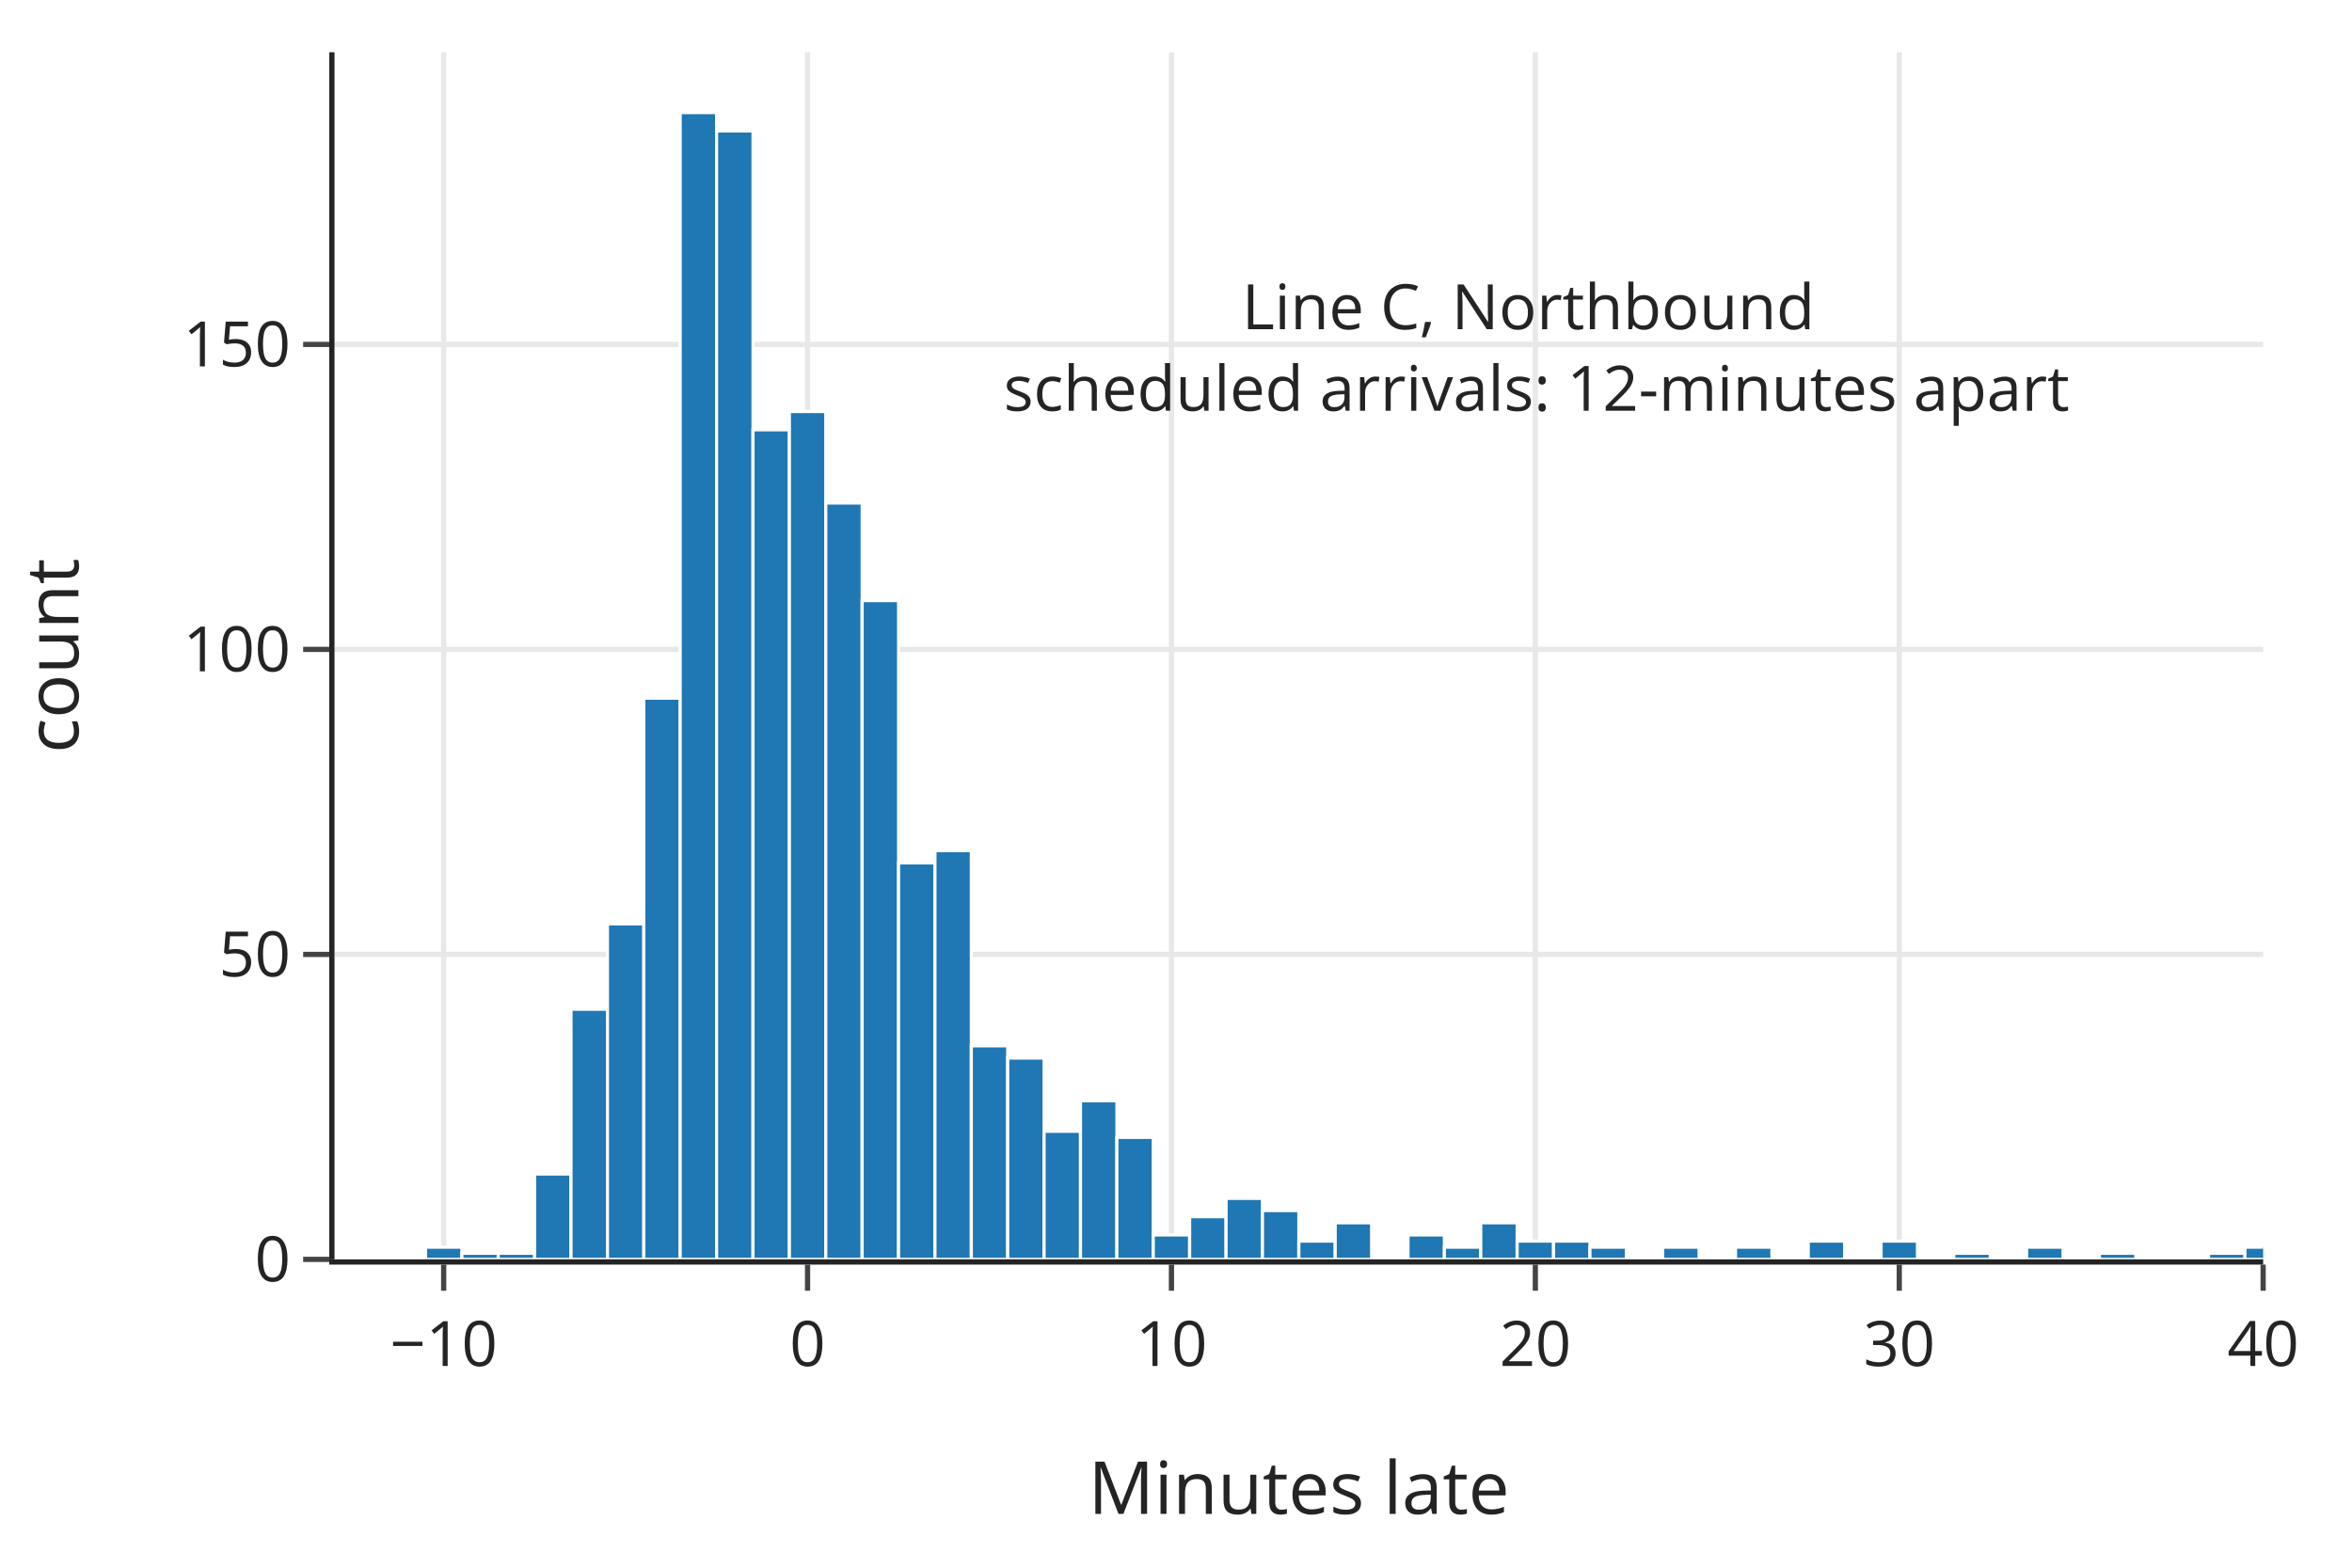
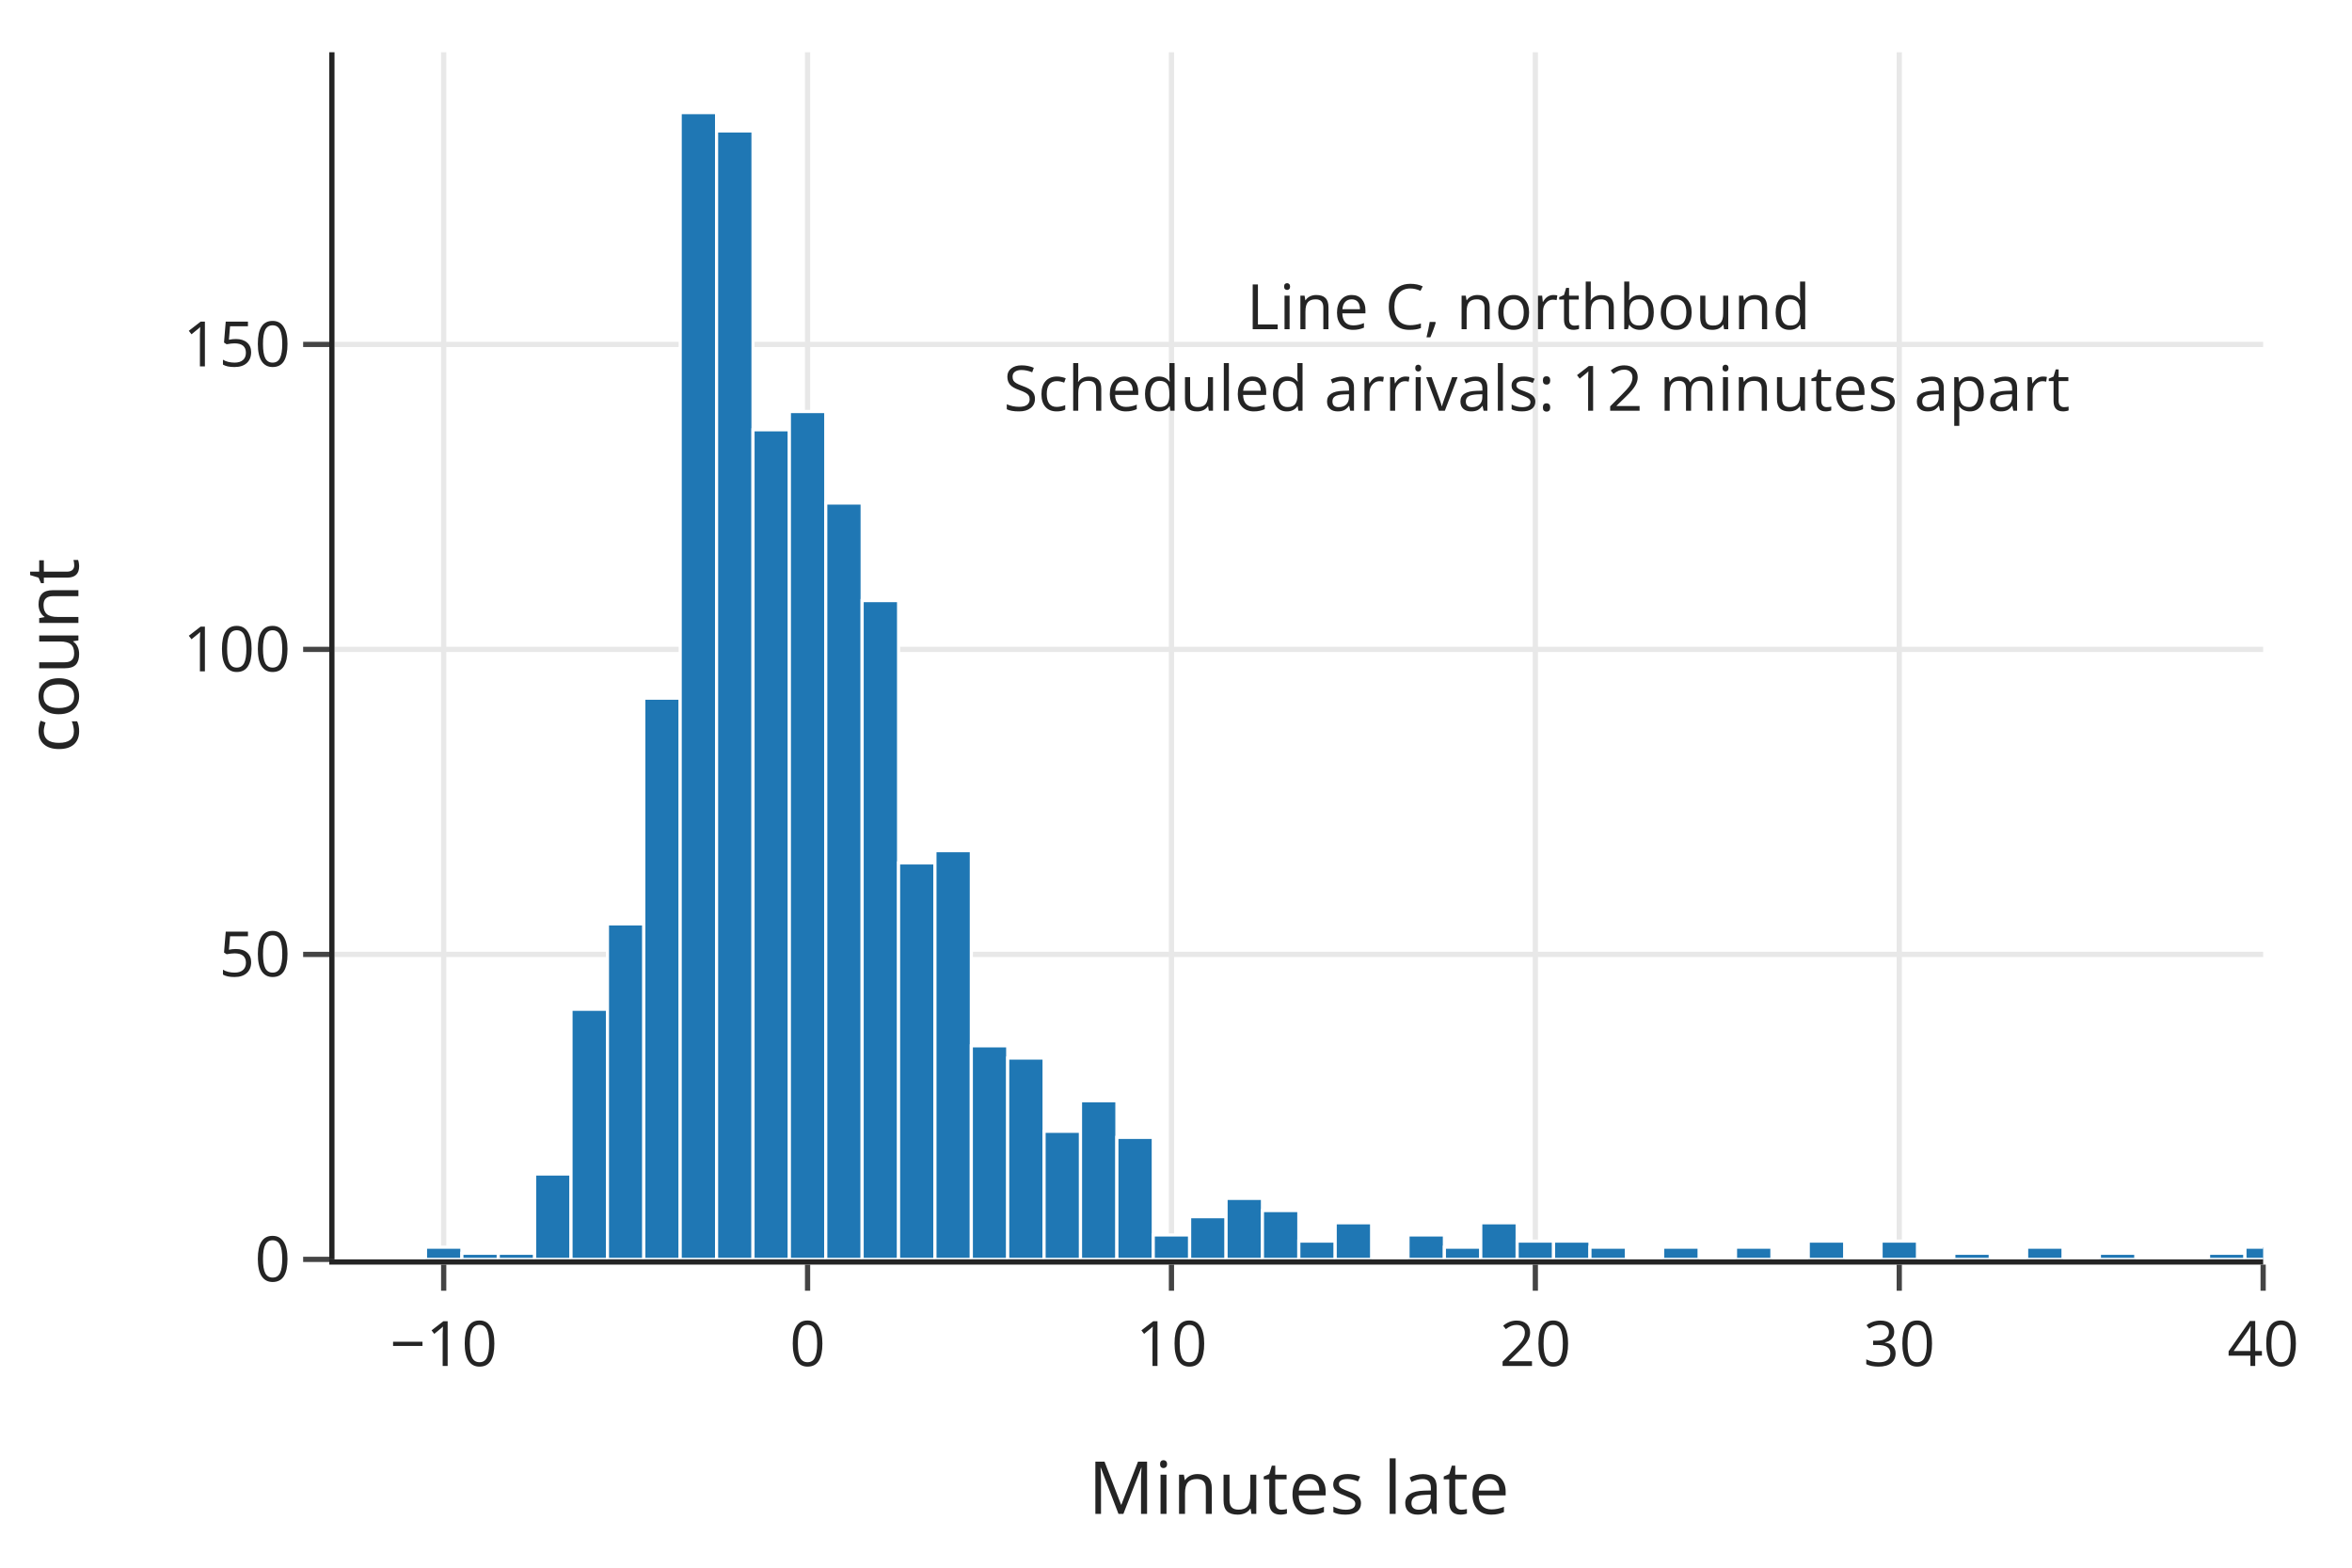
<svg xmlns="http://www.w3.org/2000/svg" class="main-svg" width="450" height="300" style="" viewBox="0 0 450 300">
  <rect x="0" y="0" width="450" height="300" style="fill: rgb(255, 255, 255); fill-opacity: 1;" />
-   <defs id="defs-8a1576">
+   <defs id="defs-f95ec9">
    <g class="clips">
-       <clipPath id="clip8a1576xyplot" class="plotclip">
+       <clipPath id="clipf95ec9xyplot" class="plotclip">
        <rect width="369" height="231" />
      </clipPath>
-       <clipPath class="axesclip" id="clip8a1576x">
+       <clipPath class="axesclip" id="clipf95ec9x">
        <rect x="64" y="0" width="369" height="300" />
      </clipPath>
-       <clipPath class="axesclip" id="clip8a1576y">
+       <clipPath class="axesclip" id="clipf95ec9y">
        <rect x="0" y="10" width="450" height="231" />
      </clipPath>
-       <clipPath class="axesclip" id="clip8a1576xy">
+       <clipPath class="axesclip" id="clipf95ec9xy">
        <rect x="64" y="10" width="369" height="231" />
      </clipPath>
    </g>
    <g class="gradients" />
    <g class="patterns" />
  </defs>
  <g class="bglayer" />
  <g class="layer-below">
    <g class="imagelayer" />
    <g class="shapelayer" />
  </g>
  <g class="cartesianlayer">
    <g class="subplot xy">
      <g class="layer-subplot">
        <g class="shapelayer" />
        <g class="imagelayer" />
      </g>
      <g class="gridlayer">
        <g class="x">
          <path class="xgrid crisp" transform="translate(84.89,0)" d="M0,10v231" style="stroke: rgb(232, 232, 232); stroke-opacity: 1; stroke-width: 1px;" />
          <path class="xgrid crisp" transform="translate(154.51,0)" d="M0,10v231" style="stroke: rgb(232, 232, 232); stroke-opacity: 1; stroke-width: 1px;" />
          <path class="xgrid crisp" transform="translate(224.13,0)" d="M0,10v231" style="stroke: rgb(232, 232, 232); stroke-opacity: 1; stroke-width: 1px;" />
          <path class="xgrid crisp" transform="translate(293.75,0)" d="M0,10v231" style="stroke: rgb(232, 232, 232); stroke-opacity: 1; stroke-width: 1px;" />
          <path class="xgrid crisp" transform="translate(363.38,0)" d="M0,10v231" style="stroke: rgb(232, 232, 232); stroke-opacity: 1; stroke-width: 1px;" />
        </g>
        <g class="y">
          <path class="ygrid crisp" transform="translate(0,182.64)" d="M64,0h369" style="stroke: rgb(232, 232, 232); stroke-opacity: 1; stroke-width: 1px;" />
          <path class="ygrid crisp" transform="translate(0,124.27)" d="M64,0h369" style="stroke: rgb(232, 232, 232); stroke-opacity: 1; stroke-width: 1px;" />
          <path class="ygrid crisp" transform="translate(0,65.91)" d="M64,0h369" style="stroke: rgb(232, 232, 232); stroke-opacity: 1; stroke-width: 1px;" />
        </g>
      </g>
      <g class="zerolinelayer" />
      <path class="xlines-below" />
      <path class="ylines-below" />
      <g class="overlines-below" />
      <g class="xaxislayer-below" />
      <g class="yaxislayer-below" />
      <g class="overaxes-below" />
-       <g class="plot" transform="translate(64,10)" clip-path="url(#clip8a1576xyplot)">
+       <g class="plot" transform="translate(64,10)" clip-path="url(#clipf95ec9xyplot)">
        <g class="barlayer mlayer">
          <g class="trace bars" style="opacity: 1;">
            <g class="points">
              <g class="point">
                <path d="M17.41,231V228.67H24.37V231Z" style="vector-effect: non-scaling-stroke; opacity: 1; stroke-width: 0.6px; fill: rgb(31, 119, 180); fill-opacity: 1; stroke: rgb(255, 255, 255); stroke-opacity: 1;" />
              </g>
              <g class="point">
                <path d="M24.37,231V229.83H31.33V231Z" style="vector-effect: non-scaling-stroke; opacity: 1; stroke-width: 0.6px; fill: rgb(31, 119, 180); fill-opacity: 1; stroke: rgb(255, 255, 255); stroke-opacity: 1;" />
              </g>
              <g class="point">
                <path d="M31.33,231V229.83H38.29V231Z" style="vector-effect: non-scaling-stroke; opacity: 1; stroke-width: 0.6px; fill: rgb(31, 119, 180); fill-opacity: 1; stroke: rgb(255, 255, 255); stroke-opacity: 1;" />
              </g>
              <g class="point">
                <path d="M38.29,231V214.66H45.25V231Z" style="vector-effect: non-scaling-stroke; opacity: 1; stroke-width: 0.6px; fill: rgb(31, 119, 180); fill-opacity: 1; stroke: rgb(255, 255, 255); stroke-opacity: 1;" />
              </g>
              <g class="point">
                <path d="M45.25,231V183.14H52.22V231Z" style="vector-effect: non-scaling-stroke; opacity: 1; stroke-width: 0.6px; fill: rgb(31, 119, 180); fill-opacity: 1; stroke: rgb(255, 255, 255); stroke-opacity: 1;" />
              </g>
              <g class="point">
                <path d="M52.22,231V166.8H59.18V231Z" style="vector-effect: non-scaling-stroke; opacity: 1; stroke-width: 0.6px; fill: rgb(31, 119, 180); fill-opacity: 1; stroke: rgb(255, 255, 255); stroke-opacity: 1;" />
              </g>
              <g class="point">
                <path d="M59.18,231V123.61H66.14V231Z" style="vector-effect: non-scaling-stroke; opacity: 1; stroke-width: 0.6px; fill: rgb(31, 119, 180); fill-opacity: 1; stroke: rgb(255, 255, 255); stroke-opacity: 1;" />
              </g>
              <g class="point">
                <path d="M66.14,231V11.55H73.1V231Z" style="vector-effect: non-scaling-stroke; opacity: 1; stroke-width: 0.6px; fill: rgb(31, 119, 180); fill-opacity: 1; stroke: rgb(255, 255, 255); stroke-opacity: 1;" />
              </g>
              <g class="point">
                <path d="M73.1,231V15.05H80.07V231Z" style="vector-effect: non-scaling-stroke; opacity: 1; stroke-width: 0.6px; fill: rgb(31, 119, 180); fill-opacity: 1; stroke: rgb(255, 255, 255); stroke-opacity: 1;" />
              </g>
              <g class="point">
                <path d="M80.07,231V72.25H87.03V231Z" style="vector-effect: non-scaling-stroke; opacity: 1; stroke-width: 0.6px; fill: rgb(31, 119, 180); fill-opacity: 1; stroke: rgb(255, 255, 255); stroke-opacity: 1;" />
              </g>
              <g class="point">
                <path d="M87.03,231V68.75H93.99V231Z" style="vector-effect: non-scaling-stroke; opacity: 1; stroke-width: 0.6px; fill: rgb(31, 119, 180); fill-opacity: 1; stroke: rgb(255, 255, 255); stroke-opacity: 1;" />
              </g>
              <g class="point">
                <path d="M93.99,231V86.26H100.95V231Z" style="vector-effect: non-scaling-stroke; opacity: 1; stroke-width: 0.6px; fill: rgb(31, 119, 180); fill-opacity: 1; stroke: rgb(255, 255, 255); stroke-opacity: 1;" />
              </g>
              <g class="point">
                <path d="M100.95,231V104.93H107.92V231Z" style="vector-effect: non-scaling-stroke; opacity: 1; stroke-width: 0.6px; fill: rgb(31, 119, 180); fill-opacity: 1; stroke: rgb(255, 255, 255); stroke-opacity: 1;" />
              </g>
              <g class="point">
                <path d="M107.92,231V155.13H114.88V231Z" style="vector-effect: non-scaling-stroke; opacity: 1; stroke-width: 0.6px; fill: rgb(31, 119, 180); fill-opacity: 1; stroke: rgb(255, 255, 255); stroke-opacity: 1;" />
              </g>
              <g class="point">
                <path d="M114.88,231V152.79H121.84V231Z" style="vector-effect: non-scaling-stroke; opacity: 1; stroke-width: 0.6px; fill: rgb(31, 119, 180); fill-opacity: 1; stroke: rgb(255, 255, 255); stroke-opacity: 1;" />
              </g>
              <g class="point">
                <path d="M121.84,231V190.14H128.8V231Z" style="vector-effect: non-scaling-stroke; opacity: 1; stroke-width: 0.6px; fill: rgb(31, 119, 180); fill-opacity: 1; stroke: rgb(255, 255, 255); stroke-opacity: 1;" />
              </g>
              <g class="point">
                <path d="M128.8,231V192.48H135.76V231Z" style="vector-effect: non-scaling-stroke; opacity: 1; stroke-width: 0.6px; fill: rgb(31, 119, 180); fill-opacity: 1; stroke: rgb(255, 255, 255); stroke-opacity: 1;" />
              </g>
              <g class="point">
                <path d="M135.76,231V206.49H142.73V231Z" style="vector-effect: non-scaling-stroke; opacity: 1; stroke-width: 0.6px; fill: rgb(31, 119, 180); fill-opacity: 1; stroke: rgb(255, 255, 255); stroke-opacity: 1;" />
              </g>
              <g class="point">
                <path d="M142.73,231V200.65H149.69V231Z" style="vector-effect: non-scaling-stroke; opacity: 1; stroke-width: 0.6px; fill: rgb(31, 119, 180); fill-opacity: 1; stroke: rgb(255, 255, 255); stroke-opacity: 1;" />
              </g>
              <g class="point">
                <path d="M149.69,231V207.65H156.65V231Z" style="vector-effect: non-scaling-stroke; opacity: 1; stroke-width: 0.6px; fill: rgb(31, 119, 180); fill-opacity: 1; stroke: rgb(255, 255, 255); stroke-opacity: 1;" />
              </g>
              <g class="point">
                <path d="M156.65,231V226.33H163.61V231Z" style="vector-effect: non-scaling-stroke; opacity: 1; stroke-width: 0.6px; fill: rgb(31, 119, 180); fill-opacity: 1; stroke: rgb(255, 255, 255); stroke-opacity: 1;" />
              </g>
              <g class="point">
                <path d="M163.61,231V222.83H170.58V231Z" style="vector-effect: non-scaling-stroke; opacity: 1; stroke-width: 0.6px; fill: rgb(31, 119, 180); fill-opacity: 1; stroke: rgb(255, 255, 255); stroke-opacity: 1;" />
              </g>
              <g class="point">
                <path d="M170.58,231V219.33H177.54V231Z" style="vector-effect: non-scaling-stroke; opacity: 1; stroke-width: 0.6px; fill: rgb(31, 119, 180); fill-opacity: 1; stroke: rgb(255, 255, 255); stroke-opacity: 1;" />
              </g>
              <g class="point">
                <path d="M177.54,231V221.66H184.5V231Z" style="vector-effect: non-scaling-stroke; opacity: 1; stroke-width: 0.6px; fill: rgb(31, 119, 180); fill-opacity: 1; stroke: rgb(255, 255, 255); stroke-opacity: 1;" />
              </g>
              <g class="point">
                <path d="M184.5,231V227.5H191.46V231Z" style="vector-effect: non-scaling-stroke; opacity: 1; stroke-width: 0.6px; fill: rgb(31, 119, 180); fill-opacity: 1; stroke: rgb(255, 255, 255); stroke-opacity: 1;" />
              </g>
              <g class="point">
                <path d="M191.46,231V224H198.42V231Z" style="vector-effect: non-scaling-stroke; opacity: 1; stroke-width: 0.6px; fill: rgb(31, 119, 180); fill-opacity: 1; stroke: rgb(255, 255, 255); stroke-opacity: 1;" />
              </g>
              <g class="point">
                <path d="M0,0Z" style="vector-effect: non-scaling-stroke; opacity: 1; stroke-width: 0px; fill: rgb(31, 119, 180); fill-opacity: 1; stroke: rgb(255, 255, 255); stroke-opacity: 1;" />
              </g>
              <g class="point">
                <path d="M205.39,231V226.33H212.35V231Z" style="vector-effect: non-scaling-stroke; opacity: 1; stroke-width: 0.6px; fill: rgb(31, 119, 180); fill-opacity: 1; stroke: rgb(255, 255, 255); stroke-opacity: 1;" />
              </g>
              <g class="point">
                <path d="M212.35,231V228.67H219.31V231Z" style="vector-effect: non-scaling-stroke; opacity: 1; stroke-width: 0.6px; fill: rgb(31, 119, 180); fill-opacity: 1; stroke: rgb(255, 255, 255); stroke-opacity: 1;" />
              </g>
              <g class="point">
                <path d="M219.31,231V224H226.27V231Z" style="vector-effect: non-scaling-stroke; opacity: 1; stroke-width: 0.6px; fill: rgb(31, 119, 180); fill-opacity: 1; stroke: rgb(255, 255, 255); stroke-opacity: 1;" />
              </g>
              <g class="point">
                <path d="M226.27,231V227.5H233.24V231Z" style="vector-effect: non-scaling-stroke; opacity: 1; stroke-width: 0.6px; fill: rgb(31, 119, 180); fill-opacity: 1; stroke: rgb(255, 255, 255); stroke-opacity: 1;" />
              </g>
              <g class="point">
                <path d="M233.24,231V227.5H240.2V231Z" style="vector-effect: non-scaling-stroke; opacity: 1; stroke-width: 0.6px; fill: rgb(31, 119, 180); fill-opacity: 1; stroke: rgb(255, 255, 255); stroke-opacity: 1;" />
              </g>
              <g class="point">
                <path d="M240.2,231V228.67H247.16V231Z" style="vector-effect: non-scaling-stroke; opacity: 1; stroke-width: 0.6px; fill: rgb(31, 119, 180); fill-opacity: 1; stroke: rgb(255, 255, 255); stroke-opacity: 1;" />
              </g>
              <g class="point">
                <path d="M0,0Z" style="vector-effect: non-scaling-stroke; opacity: 1; stroke-width: 0px; fill: rgb(31, 119, 180); fill-opacity: 1; stroke: rgb(255, 255, 255); stroke-opacity: 1;" />
              </g>
              <g class="point">
                <path d="M254.12,231V228.67H261.08V231Z" style="vector-effect: non-scaling-stroke; opacity: 1; stroke-width: 0.6px; fill: rgb(31, 119, 180); fill-opacity: 1; stroke: rgb(255, 255, 255); stroke-opacity: 1;" />
              </g>
              <g class="point">
                <path d="M0,0Z" style="vector-effect: non-scaling-stroke; opacity: 1; stroke-width: 0px; fill: rgb(31, 119, 180); fill-opacity: 1; stroke: rgb(255, 255, 255); stroke-opacity: 1;" />
              </g>
              <g class="point">
                <path d="M268.05,231V228.67H275.01V231Z" style="vector-effect: non-scaling-stroke; opacity: 1; stroke-width: 0.6px; fill: rgb(31, 119, 180); fill-opacity: 1; stroke: rgb(255, 255, 255); stroke-opacity: 1;" />
              </g>
              <g class="point">
                <path d="M0,0Z" style="vector-effect: non-scaling-stroke; opacity: 1; stroke-width: 0px; fill: rgb(31, 119, 180); fill-opacity: 1; stroke: rgb(255, 255, 255); stroke-opacity: 1;" />
              </g>
              <g class="point">
                <path d="M281.97,231V227.5H288.93V231Z" style="vector-effect: non-scaling-stroke; opacity: 1; stroke-width: 0.6px; fill: rgb(31, 119, 180); fill-opacity: 1; stroke: rgb(255, 255, 255); stroke-opacity: 1;" />
              </g>
              <g class="point">
                <path d="M0,0Z" style="vector-effect: non-scaling-stroke; opacity: 1; stroke-width: 0px; fill: rgb(31, 119, 180); fill-opacity: 1; stroke: rgb(255, 255, 255); stroke-opacity: 1;" />
              </g>
              <g class="point">
                <path d="M295.9,231V227.5H302.86V231Z" style="vector-effect: non-scaling-stroke; opacity: 1; stroke-width: 0.6px; fill: rgb(31, 119, 180); fill-opacity: 1; stroke: rgb(255, 255, 255); stroke-opacity: 1;" />
              </g>
              <g class="point">
                <path d="M0,0Z" style="vector-effect: non-scaling-stroke; opacity: 1; stroke-width: 0px; fill: rgb(31, 119, 180); fill-opacity: 1; stroke: rgb(255, 255, 255); stroke-opacity: 1;" />
              </g>
              <g class="point">
                <path d="M309.82,231V229.83H316.78V231Z" style="vector-effect: non-scaling-stroke; opacity: 1; stroke-width: 0.6px; fill: rgb(31, 119, 180); fill-opacity: 1; stroke: rgb(255, 255, 255); stroke-opacity: 1;" />
              </g>
              <g class="point">
                <path d="M0,0Z" style="vector-effect: non-scaling-stroke; opacity: 1; stroke-width: 0px; fill: rgb(31, 119, 180); fill-opacity: 1; stroke: rgb(255, 255, 255); stroke-opacity: 1;" />
              </g>
              <g class="point">
                <path d="M323.75,231V228.67H330.71V231Z" style="vector-effect: non-scaling-stroke; opacity: 1; stroke-width: 0.6px; fill: rgb(31, 119, 180); fill-opacity: 1; stroke: rgb(255, 255, 255); stroke-opacity: 1;" />
              </g>
              <g class="point">
                <path d="M0,0Z" style="vector-effect: non-scaling-stroke; opacity: 1; stroke-width: 0px; fill: rgb(31, 119, 180); fill-opacity: 1; stroke: rgb(255, 255, 255); stroke-opacity: 1;" />
              </g>
              <g class="point">
                <path d="M337.67,231V229.83H344.63V231Z" style="vector-effect: non-scaling-stroke; opacity: 1; stroke-width: 0.6px; fill: rgb(31, 119, 180); fill-opacity: 1; stroke: rgb(255, 255, 255); stroke-opacity: 1;" />
              </g>
              <g class="point">
                <path d="M0,0Z" style="vector-effect: non-scaling-stroke; opacity: 1; stroke-width: 0px; fill: rgb(31, 119, 180); fill-opacity: 1; stroke: rgb(255, 255, 255); stroke-opacity: 1;" />
              </g>
              <g class="point">
                <path d="M0,0Z" style="vector-effect: non-scaling-stroke; opacity: 1; stroke-width: 0px; fill: rgb(31, 119, 180); fill-opacity: 1; stroke: rgb(255, 255, 255); stroke-opacity: 1;" />
              </g>
              <g class="point">
                <path d="M358.56,231V229.83H365.52V231Z" style="vector-effect: non-scaling-stroke; opacity: 1; stroke-width: 0.6px; fill: rgb(31, 119, 180); fill-opacity: 1; stroke: rgb(255, 255, 255); stroke-opacity: 1;" />
              </g>
              <g class="point">
                <path d="M365.52,231V228.67H372.48V231Z" style="vector-effect: non-scaling-stroke; opacity: 1; stroke-width: 0.6px; fill: rgb(31, 119, 180); fill-opacity: 1; stroke: rgb(255, 255, 255); stroke-opacity: 1;" />
              </g>
              <g class="point">
                <path d="M372.48,231V229.83H379.44V231Z" style="vector-effect: non-scaling-stroke; opacity: 1; stroke-width: 0.6px; fill: rgb(31, 119, 180); fill-opacity: 1; stroke: rgb(255, 255, 255); stroke-opacity: 1;" />
              </g>
              <g class="point">
                <path d="M0,0Z" style="vector-effect: non-scaling-stroke; opacity: 1; stroke-width: 0px; fill: rgb(31, 119, 180); fill-opacity: 1; stroke: rgb(255, 255, 255); stroke-opacity: 1;" />
              </g>
              <g class="point">
                <path d="M386.41,231V229.83H393.37V231Z" style="vector-effect: non-scaling-stroke; opacity: 1; stroke-width: 0.6px; fill: rgb(31, 119, 180); fill-opacity: 1; stroke: rgb(255, 255, 255); stroke-opacity: 1;" />
              </g>
              <g class="point">
                <path d="M0,0Z" style="vector-effect: non-scaling-stroke; opacity: 1; stroke-width: 0px; fill: rgb(31, 119, 180); fill-opacity: 1; stroke: rgb(255, 255, 255); stroke-opacity: 1;" />
              </g>
              <g class="point">
                <path d="M400.33,231V229.83H407.29V231Z" style="vector-effect: non-scaling-stroke; opacity: 1; stroke-width: 0.6px; fill: rgb(31, 119, 180); fill-opacity: 1; stroke: rgb(255, 255, 255); stroke-opacity: 1;" />
              </g>
              <g class="point">
                <path d="M407.29,231V228.67H414.25V231Z" style="vector-effect: non-scaling-stroke; opacity: 1; stroke-width: 0.6px; fill: rgb(31, 119, 180); fill-opacity: 1; stroke: rgb(255, 255, 255); stroke-opacity: 1;" />
              </g>
              <g class="point">
                <path d="M0,0Z" style="vector-effect: non-scaling-stroke; opacity: 1; stroke-width: 0px; fill: rgb(31, 119, 180); fill-opacity: 1; stroke: rgb(255, 255, 255); stroke-opacity: 1;" />
              </g>
              <g class="point">
                <path d="M0,0Z" style="vector-effect: non-scaling-stroke; opacity: 1; stroke-width: 0px; fill: rgb(31, 119, 180); fill-opacity: 1; stroke: rgb(255, 255, 255); stroke-opacity: 1;" />
              </g>
              <g class="point">
                <path d="M0,0Z" style="vector-effect: non-scaling-stroke; opacity: 1; stroke-width: 0px; fill: rgb(31, 119, 180); fill-opacity: 1; stroke: rgb(255, 255, 255); stroke-opacity: 1;" />
              </g>
              <g class="point">
                <path d="M0,0Z" style="vector-effect: non-scaling-stroke; opacity: 1; stroke-width: 0px; fill: rgb(31, 119, 180); fill-opacity: 1; stroke: rgb(255, 255, 255); stroke-opacity: 1;" />
              </g>
              <g class="point">
                <path d="M0,0Z" style="vector-effect: non-scaling-stroke; opacity: 1; stroke-width: 0px; fill: rgb(31, 119, 180); fill-opacity: 1; stroke: rgb(255, 255, 255); stroke-opacity: 1;" />
              </g>
              <g class="point">
                <path d="M0,0Z" style="vector-effect: non-scaling-stroke; opacity: 1; stroke-width: 0px; fill: rgb(31, 119, 180); fill-opacity: 1; stroke: rgb(255, 255, 255); stroke-opacity: 1;" />
              </g>
              <g class="point">
                <path d="M0,0Z" style="vector-effect: non-scaling-stroke; opacity: 1; stroke-width: 0px; fill: rgb(31, 119, 180); fill-opacity: 1; stroke: rgb(255, 255, 255); stroke-opacity: 1;" />
              </g>
              <g class="point">
                <path d="M0,0Z" style="vector-effect: non-scaling-stroke; opacity: 1; stroke-width: 0px; fill: rgb(31, 119, 180); fill-opacity: 1; stroke: rgb(255, 255, 255); stroke-opacity: 1;" />
              </g>
              <g class="point">
                <path d="M0,0Z" style="vector-effect: non-scaling-stroke; opacity: 1; stroke-width: 0px; fill: rgb(31, 119, 180); fill-opacity: 1; stroke: rgb(255, 255, 255); stroke-opacity: 1;" />
              </g>
              <g class="point">
                <path d="M0,0Z" style="vector-effect: non-scaling-stroke; opacity: 1; stroke-width: 0px; fill: rgb(31, 119, 180); fill-opacity: 1; stroke: rgb(255, 255, 255); stroke-opacity: 1;" />
              </g>
              <g class="point">
                <path d="M483.88,231V229.83H490.84V231Z" style="vector-effect: non-scaling-stroke; opacity: 1; stroke-width: 0.6px; fill: rgb(31, 119, 180); fill-opacity: 1; stroke: rgb(255, 255, 255); stroke-opacity: 1;" />
              </g>
            </g>
          </g>
        </g>
      </g>
      <g class="overplot" />
      <path class="xlines-above crisp" d="M63,241.5H433" style="fill: none; stroke-width: 1px; stroke: rgb(36, 36, 36); stroke-opacity: 1;" />
      <path class="ylines-above crisp" d="M63.5,10V241" style="fill: none; stroke-width: 1px; stroke: rgb(36, 36, 36); stroke-opacity: 1;" />
      <g class="overlines-above" />
      <g class="xaxislayer-above">
        <path class="xtick ticks crisp" d="M0,242v5" transform="translate(84.89,0)" style="stroke: rgb(68, 68, 68); stroke-opacity: 1; stroke-width: 1px;" />
        <path class="xtick ticks crisp" d="M0,242v5" transform="translate(154.51,0)" style="stroke: rgb(68, 68, 68); stroke-opacity: 1; stroke-width: 1px;" />
        <path class="xtick ticks crisp" d="M0,242v5" transform="translate(224.13,0)" style="stroke: rgb(68, 68, 68); stroke-opacity: 1; stroke-width: 1px;" />
        <path class="xtick ticks crisp" d="M0,242v5" transform="translate(293.75,0)" style="stroke: rgb(68, 68, 68); stroke-opacity: 1; stroke-width: 1px;" />
        <path class="xtick ticks crisp" d="M0,242v5" transform="translate(363.38,0)" style="stroke: rgb(68, 68, 68); stroke-opacity: 1; stroke-width: 1px;" />
        <path class="xtick ticks crisp" d="M0,242v5" transform="translate(433,0)" style="stroke: rgb(68, 68, 68); stroke-opacity: 1; stroke-width: 1px;" />
        <g class="xtick">
          <text text-anchor="middle" x="0" y="261.4" transform="translate(84.89,0)" style="font-family: 'Open Sans', verdana, arial, sans-serif; font-size: 12px; fill: rgb(36, 36, 36); fill-opacity: 1; white-space: pre; opacity: 1;">−10</text>
        </g>
        <g class="xtick">
          <text text-anchor="middle" x="0" y="261.4" style="font-family: 'Open Sans', verdana, arial, sans-serif; font-size: 12px; fill: rgb(36, 36, 36); fill-opacity: 1; white-space: pre; opacity: 1;" transform="translate(154.51,0)">0</text>
        </g>
        <g class="xtick">
          <text text-anchor="middle" x="0" y="261.4" style="font-family: 'Open Sans', verdana, arial, sans-serif; font-size: 12px; fill: rgb(36, 36, 36); fill-opacity: 1; white-space: pre; opacity: 1;" transform="translate(224.13,0)">10</text>
        </g>
        <g class="xtick">
          <text text-anchor="middle" x="0" y="261.4" style="font-family: 'Open Sans', verdana, arial, sans-serif; font-size: 12px; fill: rgb(36, 36, 36); fill-opacity: 1; white-space: pre; opacity: 1;" transform="translate(293.75,0)">20</text>
        </g>
        <g class="xtick">
          <text text-anchor="middle" x="0" y="261.4" style="font-family: 'Open Sans', verdana, arial, sans-serif; font-size: 12px; fill: rgb(36, 36, 36); fill-opacity: 1; white-space: pre; opacity: 1;" transform="translate(363.38,0)">30</text>
        </g>
        <g class="xtick">
          <text text-anchor="middle" x="0" y="261.4" style="font-family: 'Open Sans', verdana, arial, sans-serif; font-size: 12px; fill: rgb(36, 36, 36); fill-opacity: 1; white-space: pre; opacity: 1;" transform="translate(433,0)">40</text>
        </g>
      </g>
      <g class="yaxislayer-above">
        <path class="ytick ticks crisp" d="M63,0h-5" transform="translate(0,241)" style="stroke: rgb(68, 68, 68); stroke-opacity: 1; stroke-width: 1px;" />
        <path class="ytick ticks crisp" d="M63,0h-5" transform="translate(0,182.64)" style="stroke: rgb(68, 68, 68); stroke-opacity: 1; stroke-width: 1px;" />
        <path class="ytick ticks crisp" d="M63,0h-5" transform="translate(0,124.27)" style="stroke: rgb(68, 68, 68); stroke-opacity: 1; stroke-width: 1px;" />
        <path class="ytick ticks crisp" d="M63,0h-5" transform="translate(0,65.91)" style="stroke: rgb(68, 68, 68); stroke-opacity: 1; stroke-width: 1px;" />
        <g class="ytick">
          <text text-anchor="end" x="55.6" y="4.2" transform="translate(0,241)" style="font-family: 'Open Sans', verdana, arial, sans-serif; font-size: 12px; fill: rgb(36, 36, 36); fill-opacity: 1; white-space: pre; opacity: 1;">0</text>
        </g>
        <g class="ytick">
          <text text-anchor="end" x="55.6" y="4.2" style="font-family: 'Open Sans', verdana, arial, sans-serif; font-size: 12px; fill: rgb(36, 36, 36); fill-opacity: 1; white-space: pre; opacity: 1;" transform="translate(0,182.64)">50</text>
        </g>
        <g class="ytick">
          <text text-anchor="end" x="55.6" y="4.2" style="font-family: 'Open Sans', verdana, arial, sans-serif; font-size: 12px; fill: rgb(36, 36, 36); fill-opacity: 1; white-space: pre; opacity: 1;" transform="translate(0,124.27)">100</text>
        </g>
        <g class="ytick">
          <text text-anchor="end" x="55.6" y="4.2" style="font-family: 'Open Sans', verdana, arial, sans-serif; font-size: 12px; fill: rgb(36, 36, 36); fill-opacity: 1; white-space: pre; opacity: 1;" transform="translate(0,65.91)">150</text>
        </g>
      </g>
      <g class="overaxes-above" />
    </g>
  </g>
  <g class="polarlayer" />
  <g class="smithlayer" />
  <g class="ternarylayer" />
  <g class="geolayer" />
  <g class="funnelarealayer" />
  <g class="pielayer" />
  <g class="iciclelayer" />
  <g class="treemaplayer" />
  <g class="sunburstlayer" />
  <g class="glimages" />
-   <defs id="topdefs-8a1576">
+   <defs id="topdefs-f95ec9">
    <g class="clips" />
  </defs>
  <g class="layer-above">
    <g class="imagelayer" />
    <g class="shapelayer" />
  </g>
  <g class="infolayer">
    <g class="g-gtitle" />
    <g class="g-xtitle">
      <text class="xtitle" x="248.5" y="289.706" text-anchor="middle" style="font-family: 'Open Sans', verdana, arial, sans-serif; font-size: 14px; fill: rgb(36, 36, 36); opacity: 1; font-weight: normal; white-space: pre;">Minutes late</text>
    </g>
    <g class="g-ytitle" transform="translate(4.78418,0)">
      <text class="ytitle" transform="rotate(-90,10.21563,125.5)" x="10.216" y="125.5" text-anchor="middle" style="font-family: 'Open Sans', verdana, arial, sans-serif; font-size: 14px; fill: rgb(36, 36, 36); opacity: 1; font-weight: normal; white-space: pre;">count</text>
    </g>
    <g class="annotation" data-index="0" style="opacity: 1;">
      <g class="annotation-text-g" transform="rotate(0,293.75,65.91)">
        <g class="cursor-pointer" transform="translate(190,48)">
          <rect class="bg" x="0.5" y="0.5" width="207" height="35" style="stroke-width: 1px; stroke: rgb(0, 0, 0); stroke-opacity: 0; fill: rgb(0, 0, 0); fill-opacity: 0;" />
-           <text class="annotation-text" text-anchor="middle" x="103.969" y="15" style="font-family: 'Open Sans', verdana, arial, sans-serif; font-size: 12px; fill: rgb(36, 36, 36); fill-opacity: 1; white-space: pre;">
-             <tspan class="line" dy="0em" x="103.969" y="15">Line C, Northbound</tspan>
-             <tspan class="line" dy="1.3em" x="103.969" y="15">scheduled arrivals: 12-minutes apart</tspan>
+           <text class="annotation-text" text-anchor="middle" x="104.016" y="15" style="font-family: 'Open Sans', verdana, arial, sans-serif; font-size: 12px; fill: rgb(36, 36, 36); fill-opacity: 1; white-space: pre;">
+             <tspan class="line" dy="0em" x="104.016" y="15">Line C, northbound</tspan>
+             <tspan class="line" dy="1.3em" x="104.016" y="15">Scheduled arrivals: 12 minutes apart</tspan>
          </text>
        </g>
      </g>
    </g>
  </g>
</svg>
